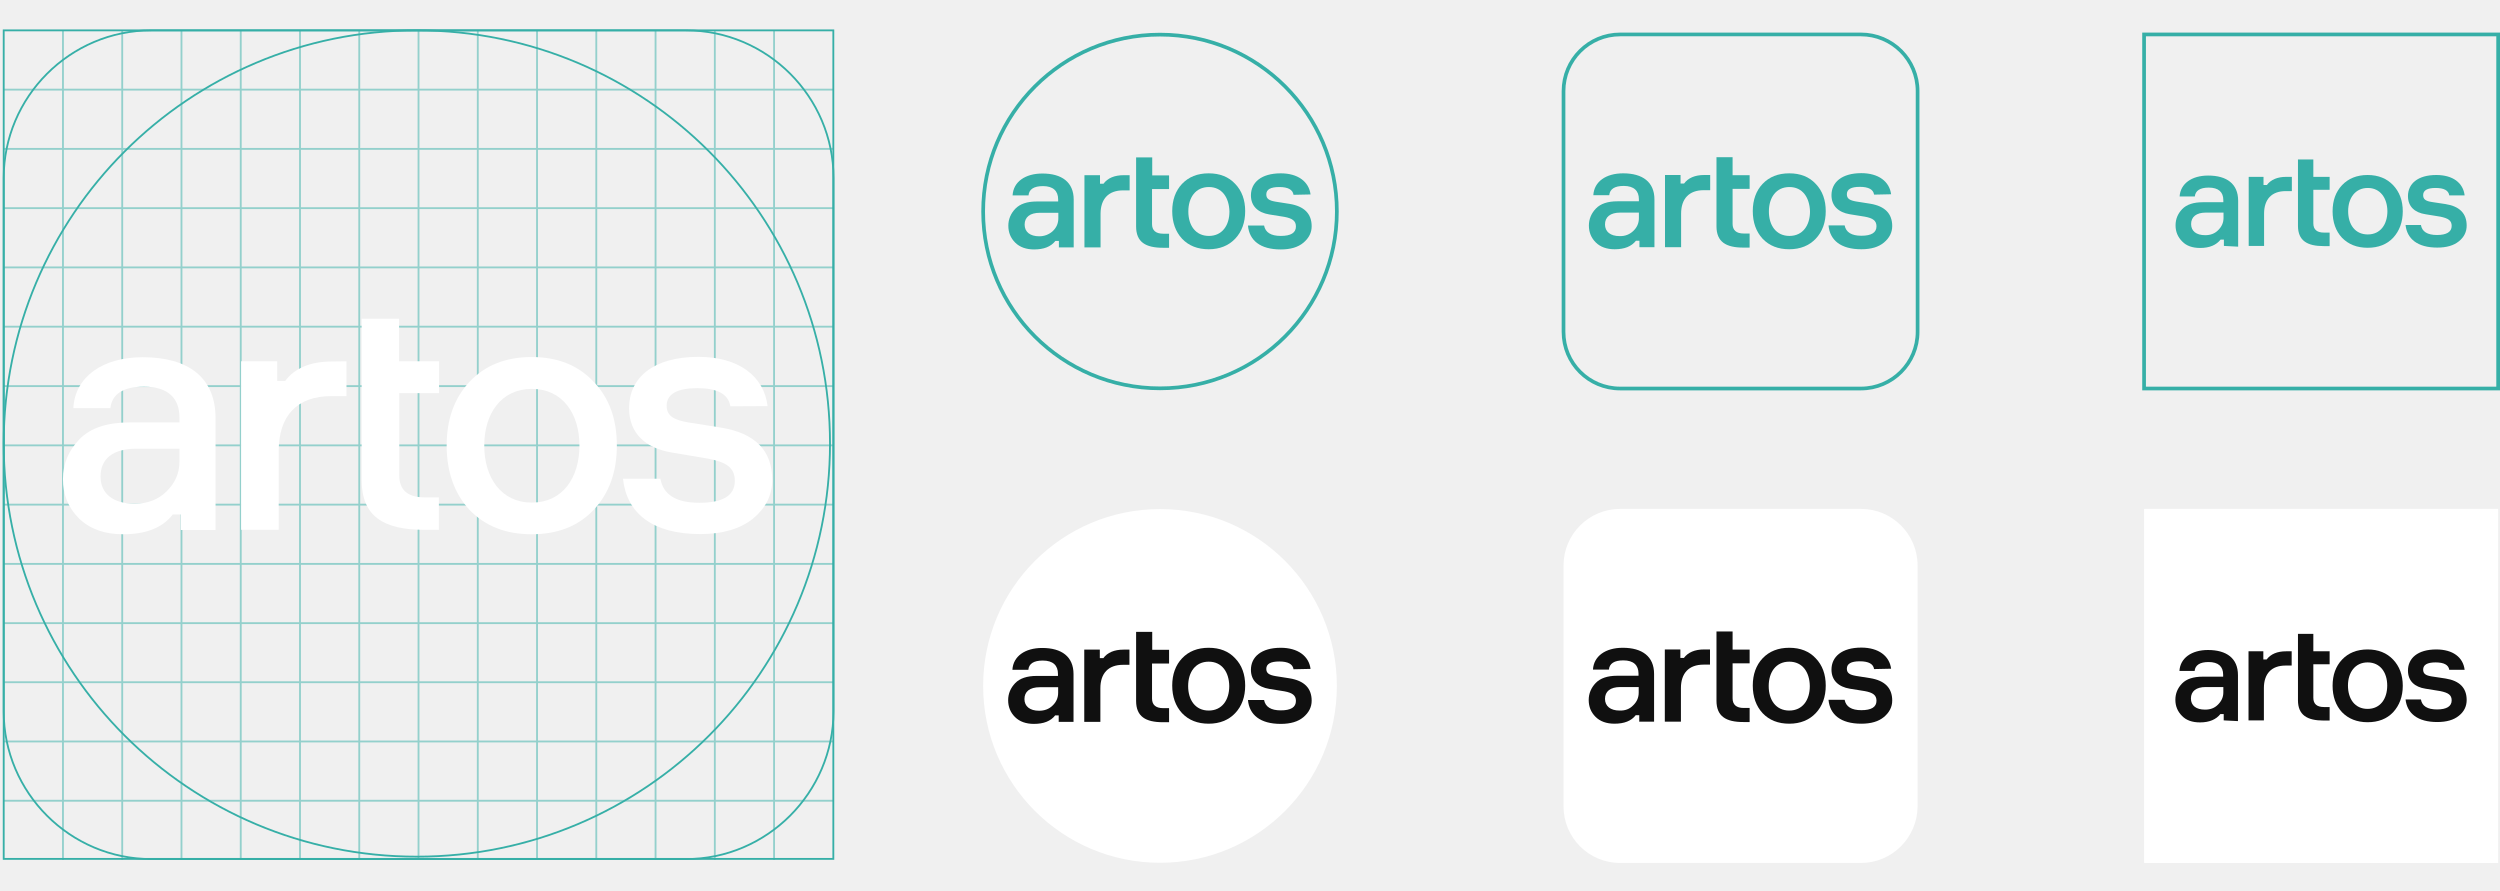
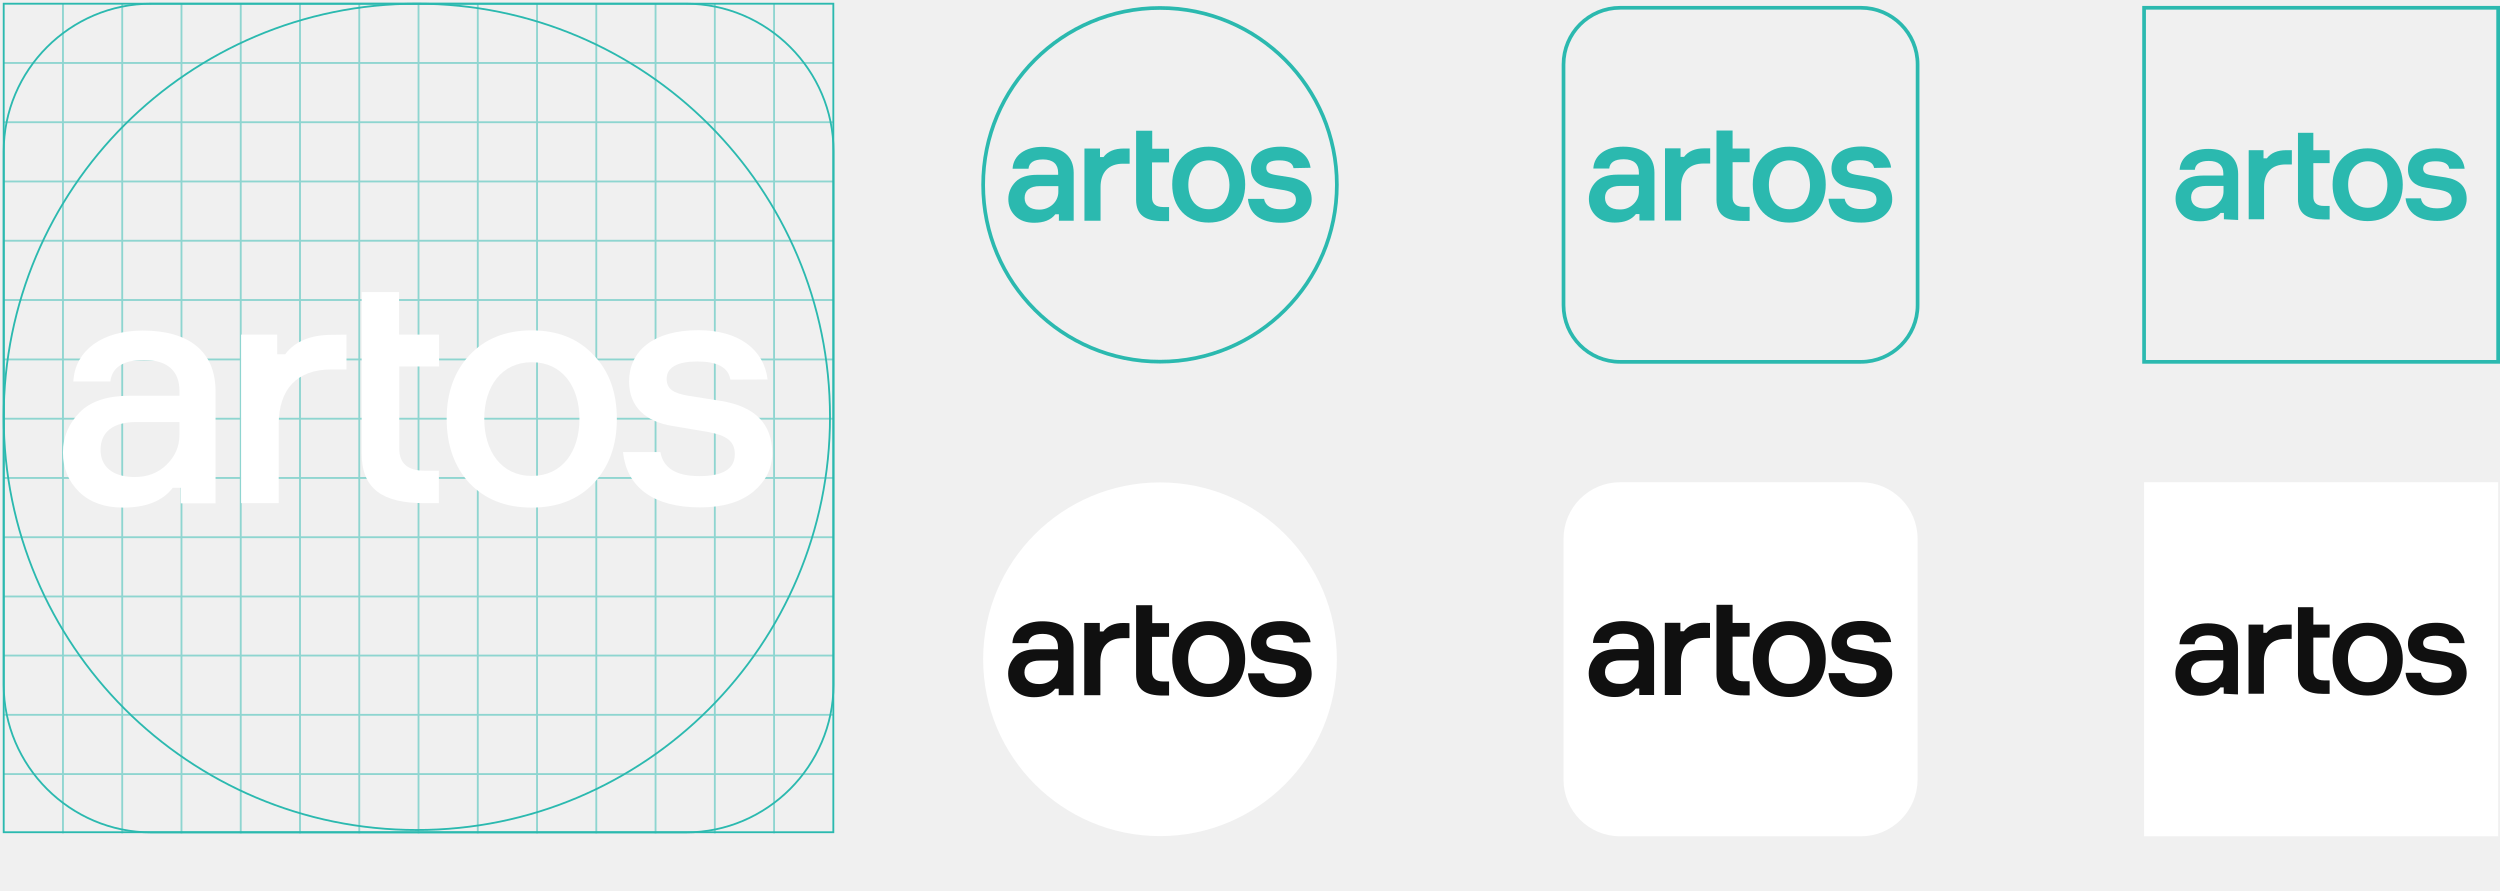
- <svg xmlns="http://www.w3.org/2000/svg" version="1.1" id="clearspace" x="0px" y="0px" viewBox="-74 51 1350 480.9" style="enable-background:new -74 51 1350 480.9;" xml:space="preserve">
+ <svg xmlns="http://www.w3.org/2000/svg" version="1.1" id="clearspace" x="0px" y="0px" viewBox="35 400.1 1350 480.9" style="enable-background:new 35 400.1 1350 480.9;" xml:space="preserve">
  <style type="text/css">
- 	.st0{fill:none;stroke:#36AFA7;stroke-width:2;stroke-miterlimit:10;}
- 	.st1{fill:#36AFA7;}
+ 	.st0{fill:none;stroke:#2BB9AF;stroke-width:2;stroke-miterlimit:10;}
+ 	.st1{fill:#2BB9AF;}
	.st2{fill:#FFFFFF;}
	.st3{fill:#101010;}
	.st4{opacity:0.5;}
- 	.st5{fill:none;stroke:#36AFA7;stroke-miterlimit:10;}
+ 	.st5{fill:none;stroke:#2BB9AF;stroke-miterlimit:10;}
</style>
  <g>
    <g id="XMLID_1448_">
-       <circle id="XMLID_739_" class="st0" cx="552.4" cy="165.2" r="95.5" />
+       <circle id="XMLID_739_" class="st0" cx="661.4" cy="499.9" r="95.5" />
    </g>
    <g id="XMLID_1421_">
      <g id="XMLID_1583_">
-         <path id="XMLID_1643_" class="st1" d="M497.8,184.7v-3.6h-1.9c-2.4,3.1-6.2,4.6-11.5,4.6c-4.2,0-7.7-1.2-10.2-3.7     c-2.5-2.5-3.7-5.5-3.7-9.1c0-3.5,1.3-6.6,3.8-9.2s6.4-3.9,11.6-3.9h11.5v-1.1c0-4.6-2.7-7.2-8.2-7.2c-4.9,0-7.5,1.7-7.8,5h-8.6     c0.4-7.3,6.8-11.8,16.1-11.8c10.5,0,16.9,4.7,16.9,14.1v25.8h-8.1L497.8,184.7L497.8,184.7z M494.5,175.8c2-1.9,3-4.2,3-6.9v-3     h-9.9c-5.5,0-8.3,2.4-8.3,6.4c0,3.9,2.9,6.3,7.9,6.3C490,178.6,492.5,177.6,494.5,175.8z" />
-         <path id="XMLID_1597_" class="st1" d="M536,145.7v8.1h-3.5c-7.9,0-12.2,4.6-12.2,12.7v18.1h-8.7v-39h8.4v4.6h1.9     c2.2-3,5.9-4.6,10.9-4.6H536z" />
-         <path id="XMLID_1595_" class="st1" d="M548.1,145.7h9.2v7.4h-9.2v18.9c0,3.4,2,5.2,6,5.2h3.2v7.6H554c-9.4,0-14.5-3.1-14.5-11.5     v-37.3h8.7V145.7z" />
-         <path id="XMLID_1592_" class="st1" d="M593,179.9c-3.5,3.7-8.3,5.7-14.3,5.7c-6,0-10.8-1.9-14.4-5.7c-3.5-3.8-5.3-8.8-5.3-14.9     c0-6,1.8-11,5.3-14.7c3.6-3.8,8.4-5.7,14.4-5.7c6,0,10.8,1.9,14.3,5.7c3.6,3.7,5.4,8.7,5.4,14.7     C598.4,171.1,596.6,176.1,593,179.9z M578.8,152c-7.2,0-11.1,5.7-11.1,13.2c0,7.5,3.9,13.2,11.1,13.2s11.1-5.7,11.1-13.2     C589.7,157.7,585.9,152,578.8,152z" />
-         <path id="XMLID_1584_" class="st1" d="M624.5,156.2c-0.4-2.8-3-4.2-7.7-4.2c-4.7,0-7,1.3-7,4c0,2.4,1.6,3.3,5,3.9l7.6,1.2     c7.9,1.3,11.9,5.3,11.9,12.1c0,3.4-1.5,6.4-4.5,8.9c-2.9,2.4-6.9,3.6-12.2,3.6c-11.1,0-17-4.9-17.7-12.9h8.7     c0.7,3.7,3.7,5.6,9,5.6c5.5,0,8.2-1.7,8.2-5.1c0-3-1.9-4.4-6.3-5.2l-8.1-1.3c-6.1-1-9.9-4.5-9.9-10.3c0-6.9,5.5-11.9,16.1-11.9     c9.3,0,15.2,4.5,16.1,11.4L624.5,156.2L624.5,156.2z" />
+         <path id="XMLID_1643_" class="st1" d="M606.8,519.4v-3.6h-1.9c-2.4,3.1-6.2,4.6-11.5,4.6c-4.2,0-7.7-1.2-10.2-3.7     s-3.7-5.5-3.7-9.1c0-3.5,1.3-6.6,3.8-9.2c2.5-2.6,6.4-3.9,11.6-3.9h11.5v-1.1c0-4.6-2.7-7.2-8.2-7.2c-4.9,0-7.5,1.7-7.8,5h-8.6     c0.4-7.3,6.8-11.8,16.1-11.8c10.5,0,16.9,4.7,16.9,14.1v25.8h-8.1L606.8,519.4L606.8,519.4z M603.5,510.5c2-1.9,3-4.2,3-6.9v-3     h-9.9c-5.5,0-8.3,2.4-8.3,6.4c0,3.9,2.9,6.3,7.9,6.3C599,513.3,601.5,512.3,603.5,510.5z" />
+         <path id="XMLID_1597_" class="st1" d="M645,480.4v8.1h-3.5c-7.9,0-12.2,4.6-12.2,12.7v18.1h-8.7v-39h8.4v4.6h1.9     c2.2-3,5.9-4.6,10.9-4.6h3.2V480.4z" />
+         <path id="XMLID_1595_" class="st1" d="M657.1,480.4h9.2v7.4h-9.2v18.9c0,3.4,2,5.2,6,5.2h3.2v7.6H663c-9.4,0-14.5-3.1-14.5-11.5     v-37.3h8.7v9.7H657.1z" />
+         <path id="XMLID_1592_" class="st1" d="M702,514.6c-3.5,3.7-8.3,5.7-14.3,5.7s-10.8-1.9-14.4-5.7c-3.5-3.8-5.3-8.8-5.3-14.9     c0-6,1.8-11,5.3-14.7c3.6-3.8,8.4-5.7,14.4-5.7s10.8,1.9,14.3,5.7c3.6,3.7,5.4,8.7,5.4,14.7C707.4,505.8,705.6,510.8,702,514.6z      M687.8,486.7c-7.2,0-11.1,5.7-11.1,13.2s3.9,13.2,11.1,13.2s11.1-5.7,11.1-13.2C698.7,492.4,694.9,486.7,687.8,486.7z" />
+         <path id="XMLID_1584_" class="st1" d="M733.5,490.9c-0.4-2.8-3-4.2-7.7-4.2s-7,1.3-7,4c0,2.4,1.6,3.3,5,3.9l7.6,1.2     c7.9,1.3,11.9,5.3,11.9,12.1c0,3.4-1.5,6.4-4.5,8.9c-2.9,2.4-6.9,3.6-12.2,3.6c-11.1,0-17-4.9-17.7-12.9h8.7     c0.7,3.7,3.7,5.6,9,5.6c5.5,0,8.2-1.7,8.2-5.1c0-3-1.9-4.4-6.3-5.2l-8.1-1.3c-6.1-1-9.9-4.5-9.9-10.3c0-6.9,5.5-11.9,16.1-11.9     c9.3,0,15.2,4.5,16.1,11.4L733.5,490.9L733.5,490.9z" />
      </g>
    </g>
  </g>
  <g>
    <g id="XMLID_796_">
-       <path id="XMLID_765_" class="st0" d="M930.9,260.8h-130c-17,0-30.6-13.7-30.6-30.6v-130c0-16.9,13.7-30.6,30.6-30.6h130    c16.9,0,30.6,13.7,30.6,30.6v130C961.5,247.1,947.8,260.8,930.9,260.8z" />
+       <path id="XMLID_765_" class="st0" d="M1039.9,595.5h-130c-17,0-30.6-13.7-30.6-30.6v-130c0-16.9,13.7-30.6,30.6-30.6h130    c16.9,0,30.6,13.7,30.6,30.6v130C1070.5,581.8,1056.8,595.5,1039.9,595.5z" />
    </g>
    <g id="XMLID_757_">
      <g id="XMLID_1598_">
-         <path id="XMLID_1663_" class="st1" d="M811.3,184.6V181h-1.9c-2.4,3.1-6.2,4.6-11.5,4.6c-4.2,0-7.7-1.2-10.2-3.7     c-2.5-2.5-3.7-5.5-3.7-9.1c0-3.5,1.3-6.6,3.8-9.2s6.4-3.9,11.6-3.9H811v-1.1c0-4.6-2.7-7.2-8.2-7.2c-4.9,0-7.5,1.7-7.8,5h-8.6     c0.4-7.3,6.8-11.8,16.1-11.8c10.5,0,16.9,4.7,16.9,14.1v25.8h-8.1V184.6L811.3,184.6z M808,175.7c2-1.9,3-4.2,3-6.9v-3H801     c-5.5,0-8.3,2.4-8.3,6.4c0,3.9,2.9,6.3,7.9,6.3C803.5,178.6,806,177.6,808,175.7z" />
-         <path id="XMLID_1661_" class="st1" d="M849.5,145.6v8.1H846c-7.9,0-12.2,4.6-12.2,12.7v18.1h-8.7v-39h8.4v4.6h1.9     c2.2-3,5.9-4.6,10.9-4.6H849.5z" />
-         <path id="XMLID_1604_" class="st1" d="M861.6,145.6h9.2v7.4h-9.2v18.9c0,3.4,2,5.2,6,5.2h3.2v7.6h-3.4c-9.4,0-14.5-3.1-14.5-11.5     v-37.3h8.7V145.6z" />
-         <path id="XMLID_1601_" class="st1" d="M906.5,179.9c-3.5,3.7-8.3,5.7-14.3,5.7c-6,0-10.8-1.9-14.4-5.7c-3.5-3.8-5.3-8.8-5.3-14.9     c0-6,1.8-11,5.3-14.7c3.6-3.8,8.4-5.7,14.4-5.7c6,0,10.8,1.9,14.3,5.7c3.6,3.7,5.4,8.7,5.4,14.7     C911.9,171.1,910.1,176.1,906.5,179.9z M892.3,152c-7.2,0-11.1,5.7-11.1,13.2s3.9,13.2,11.1,13.2s11.1-5.7,11.1-13.2     C903.2,157.7,899.4,152,892.3,152z" />
-         <path id="XMLID_1599_" class="st1" d="M938,156.1c-0.4-2.8-3-4.2-7.7-4.2c-4.7,0-7,1.3-7,4c0,2.4,1.6,3.3,5,3.9l7.6,1.2     c7.9,1.3,11.9,5.3,11.9,12.1c0,3.4-1.5,6.4-4.5,8.9c-2.9,2.4-6.9,3.6-12.2,3.6c-11.1,0-17-4.9-17.7-12.9h8.7     c0.7,3.7,3.7,5.6,9,5.6c5.5,0,8.2-1.7,8.2-5.1c0-3-1.9-4.4-6.3-5.2l-8.1-1.3c-6.1-1-9.9-4.5-9.9-10.3c0-6.9,5.5-11.9,16.1-11.9     c9.3,0,15.2,4.5,16.1,11.4L938,156.1L938,156.1z" />
+         <path id="XMLID_1663_" class="st1" d="M920.3,519.3v-3.6h-1.9c-2.4,3.1-6.2,4.6-11.5,4.6c-4.2,0-7.7-1.2-10.2-3.7     s-3.7-5.5-3.7-9.1c0-3.5,1.3-6.6,3.8-9.2s6.4-3.9,11.6-3.9H920v-1.1c0-4.6-2.7-7.2-8.2-7.2c-4.9,0-7.5,1.7-7.8,5h-8.6     c0.4-7.3,6.8-11.8,16.1-11.8c10.5,0,16.9,4.7,16.9,14.1v25.8h-8.1L920.3,519.3L920.3,519.3z M917,510.4c2-1.9,3-4.2,3-6.9v-3h-10     c-5.5,0-8.3,2.4-8.3,6.4c0,3.9,2.9,6.3,7.9,6.3C912.5,513.3,915,512.3,917,510.4z" />
+         <path id="XMLID_1661_" class="st1" d="M958.5,480.3v8.1H955c-7.9,0-12.2,4.6-12.2,12.7v18.1h-8.7v-39h8.4v4.6h1.9     c2.2-3,5.9-4.6,10.9-4.6h3.2V480.3z" />
+         <path id="XMLID_1604_" class="st1" d="M970.6,480.3h9.2v7.4h-9.2v18.9c0,3.4,2,5.2,6,5.2h3.2v7.6h-3.4c-9.4,0-14.5-3.1-14.5-11.5     v-37.3h8.7V480.3z" />
+         <path id="XMLID_1601_" class="st1" d="M1015.5,514.6c-3.5,3.7-8.3,5.7-14.3,5.7s-10.8-1.9-14.4-5.7c-3.5-3.8-5.3-8.8-5.3-14.9     c0-6,1.8-11,5.3-14.7c3.6-3.8,8.4-5.7,14.4-5.7s10.8,1.9,14.3,5.7c3.6,3.7,5.4,8.7,5.4,14.7     C1020.9,505.8,1019.1,510.8,1015.5,514.6z M1001.3,486.7c-7.2,0-11.1,5.7-11.1,13.2s3.9,13.2,11.1,13.2s11.1-5.7,11.1-13.2     C1012.2,492.4,1008.4,486.7,1001.3,486.7z" />
+         <path id="XMLID_1599_" class="st1" d="M1047,490.8c-0.4-2.8-3-4.2-7.7-4.2c-4.7,0-7,1.3-7,4c0,2.4,1.6,3.3,5,3.9l7.6,1.2     c7.9,1.3,11.9,5.3,11.9,12.1c0,3.4-1.5,6.4-4.5,8.9c-2.9,2.4-6.9,3.6-12.2,3.6c-11.1,0-17-4.9-17.7-12.9h8.7     c0.7,3.7,3.7,5.6,9,5.6c5.5,0,8.2-1.7,8.2-5.1c0-3-1.9-4.4-6.3-5.2l-8.1-1.3c-6.1-1-9.9-4.5-9.9-10.3c0-6.9,5.5-11.9,16.1-11.9     c9.3,0,15.2,4.5,16.1,11.4L1047,490.8L1047,490.8z" />
      </g>
    </g>
  </g>
  <g>
-     <rect id="XMLID_791_" x="1083.8" y="69.6" class="st0" width="191.2" height="191.2" />
+     <rect id="XMLID_791_" x="1192.8" y="404.3" class="st0" width="191.2" height="191.2" />
    <g id="XMLID_671_">
      <g id="XMLID_1631_">
-         <path id="XMLID_1657_" class="st1" d="M1126.9,183.8v-3.4h-1.8c-2.3,2.9-5.9,4.5-11,4.5c-4.1,0-7.4-1.1-9.7-3.5     c-2.4-2.4-3.6-5.3-3.6-8.7s1.2-6.3,3.6-8.8c2.4-2.5,6.2-3.7,11.2-3.7h11v-1.1c0-4.4-2.6-6.8-7.9-6.8c-4.7,0-7.2,1.7-7.5,4.8h-8.2     c0.4-6.9,6.5-11.3,15.4-11.3c10.1,0,16.2,4.5,16.2,13.6v24.8L1126.9,183.8L1126.9,183.8L1126.9,183.8z M1123.8,175.3     c1.9-1.9,2.9-4,2.9-6.6v-2.9h-9.5c-5.2,0-8,2.3-8,6.2c0,3.8,2.8,6,7.6,6C1119.6,178,1121.9,177.2,1123.8,175.3z" />
-         <path id="XMLID_1655_" class="st1" d="M1163.6,146.5v7.7h-3.3c-7.6,0-11.7,4.4-11.7,12.2v17.4h-8.3v-37.3h8v4.4h1.8     c2.2-2.9,5.7-4.4,10.5-4.4H1163.6L1163.6,146.5z" />
-         <path id="XMLID_1653_" class="st1" d="M1175.2,146.5h8.8v7h-8.8v18.1c0,3.3,1.9,5,5.7,5h3.1v7.3h-3.2c-9,0-13.9-3-13.9-11v-35.8     h8.3V146.5z" />
-         <path id="XMLID_1634_" class="st1" d="M1218.3,179.4c-3.4,3.6-8,5.4-13.8,5.4c-5.8,0-10.4-1.9-13.8-5.4     c-3.4-3.6-5.1-8.5-5.1-14.3c0-5.8,1.7-10.5,5.1-14.1c3.4-3.6,8-5.5,13.8-5.5c5.8,0,10.4,1.9,13.8,5.5s5.2,8.3,5.2,14.1     C1223.5,170.9,1221.7,175.7,1218.3,179.4z M1204.6,152.5c-6.8,0-10.6,5.5-10.6,12.5c0,7.2,3.7,12.6,10.6,12.6s10.6-5.5,10.6-12.6     C1215.1,158,1211.4,152.5,1204.6,152.5z" />
-         <path id="XMLID_1632_" class="st1" d="M1248.6,156.5c-0.4-2.7-2.9-4-7.4-4c-4.5,0-6.7,1.3-6.7,3.9c0,2.3,1.5,3.2,4.8,3.7l7.3,1.1     c7.6,1.2,11.4,5.1,11.4,11.6c0,3.3-1.3,6.2-4.2,8.5c-2.8,2.3-6.7,3.4-11.7,3.4c-10.6,0-16.3-4.7-17.1-12.2h8.3     c0.6,3.6,3.5,5.4,8.7,5.4c5.2,0,7.9-1.7,7.9-4.9c0-2.9-1.8-4.1-6.1-5l-8-1.3c-5.9-0.9-9.5-4.2-9.5-9.8c0-6.7,5.3-11.4,15.3-11.4     c8.9,0,14.5,4.2,15.3,11L1248.6,156.5L1248.6,156.5z" />
+         <path id="XMLID_1657_" class="st1" d="M1235.9,518.5v-3.4h-1.8c-2.3,2.9-5.9,4.5-11,4.5c-4.1,0-7.4-1.1-9.7-3.5     c-2.4-2.4-3.6-5.3-3.6-8.7s1.2-6.3,3.6-8.8s6.2-3.7,11.2-3.7h11v-1.1c0-4.4-2.6-6.8-7.9-6.8c-4.7,0-7.2,1.7-7.5,4.8h-8.2     c0.4-6.9,6.5-11.3,15.4-11.3c10.1,0,16.2,4.5,16.2,13.6v24.8L1235.9,518.5L1235.9,518.5L1235.9,518.5z M1232.8,510     c1.9-1.9,2.9-4,2.9-6.6v-2.9h-9.5c-5.2,0-8,2.3-8,6.2c0,3.8,2.8,6,7.6,6C1228.6,512.7,1230.9,511.9,1232.8,510z" />
+         <path id="XMLID_1655_" class="st1" d="M1272.6,481.2v7.7h-3.3c-7.6,0-11.7,4.4-11.7,12.2v17.4h-8.3v-37.3h8v4.4h1.8     c2.2-2.9,5.7-4.4,10.5-4.4H1272.6L1272.6,481.2z" />
+         <path id="XMLID_1653_" class="st1" d="M1284.2,481.2h8.8v7h-8.8v18.1c0,3.3,1.9,5,5.7,5h3.1v7.3h-3.2c-9,0-13.9-3-13.9-11v-35.8     h8.3V481.2z" />
+         <path id="XMLID_1634_" class="st1" d="M1327.3,514.1c-3.4,3.6-8,5.4-13.8,5.4s-10.4-1.9-13.8-5.4c-3.4-3.6-5.1-8.5-5.1-14.3     c0-5.8,1.7-10.5,5.1-14.1c3.4-3.6,8-5.5,13.8-5.5s10.4,1.9,13.8,5.5c3.4,3.6,5.2,8.3,5.2,14.1     C1332.5,505.6,1330.7,510.4,1327.3,514.1z M1313.6,487.2c-6.8,0-10.6,5.5-10.6,12.5c0,7.2,3.7,12.6,10.6,12.6s10.6-5.5,10.6-12.6     C1324.1,492.7,1320.4,487.2,1313.6,487.2z" />
+         <path id="XMLID_1632_" class="st1" d="M1357.6,491.2c-0.4-2.7-2.9-4-7.4-4s-6.7,1.3-6.7,3.9c0,2.3,1.5,3.2,4.8,3.7l7.3,1.1     c7.6,1.2,11.4,5.1,11.4,11.6c0,3.3-1.3,6.2-4.2,8.5c-2.8,2.3-6.7,3.4-11.7,3.4c-10.6,0-16.3-4.7-17.1-12.2h8.3     c0.6,3.6,3.5,5.4,8.7,5.4s7.9-1.7,7.9-4.9c0-2.9-1.8-4.1-6.1-5l-8-1.3c-5.9-0.9-9.5-4.2-9.5-9.8c0-6.7,5.3-11.4,15.3-11.4     c8.9,0,14.5,4.2,15.3,11H1357.6L1357.6,491.2z" />
      </g>
    </g>
  </g>
  <g>
    <g id="XMLID_669_">
-       <circle id="XMLID_670_" class="st2" cx="552.4" cy="421.4" r="95.5" />
+       <circle id="XMLID_670_" class="st2" cx="661.4" cy="756.1" r="95.5" />
    </g>
    <g id="XMLID_662_">
      <g id="XMLID_663_">
-         <path id="XMLID_668_" class="st3" d="M497.7,440.9v-3.6h-1.9c-2.4,3.1-6.2,4.6-11.5,4.6c-4.2,0-7.7-1.2-10.2-3.7     s-3.7-5.5-3.7-9.1c0-3.5,1.3-6.6,3.8-9.2c2.5-2.6,6.4-3.9,11.6-3.9h11.5v-1.1c0-4.6-2.7-7.2-8.2-7.2c-4.9,0-7.5,1.7-7.8,5h-8.6     c0.4-7.3,6.8-11.8,16.1-11.8c10.5,0,16.9,4.7,16.9,14.1v25.8h-8.1L497.7,440.9L497.7,440.9z M494.4,432c2-1.9,3-4.2,3-6.9v-3     h-9.9c-5.5,0-8.3,2.4-8.3,6.4c0,3.9,2.9,6.3,7.9,6.3C490,434.8,492.5,433.9,494.4,432z" />
-         <path id="XMLID_667_" class="st3" d="M535.9,401.9v8.1h-3.5c-7.9,0-12.2,4.6-12.2,12.7v18.1h-8.7v-39h8.4v4.6h1.9     c2.2-3,5.9-4.6,10.9-4.6H535.9z" />
-         <path id="XMLID_666_" class="st3" d="M548.1,401.9h9.2v7.4h-9.2v18.9c0,3.4,2,5.2,6,5.2h3.2v7.6H554c-9.4,0-14.5-3.1-14.5-11.5     v-37.3h8.7V401.9z" />
-         <path id="XMLID_665_" class="st3" d="M593,436.1c-3.5,3.7-8.3,5.7-14.3,5.7s-10.8-1.9-14.4-5.7c-3.5-3.8-5.3-8.8-5.3-14.9     c0-6,1.8-11,5.3-14.7c3.6-3.8,8.4-5.7,14.4-5.7c6,0,10.8,1.9,14.3,5.7c3.6,3.7,5.4,8.7,5.4,14.7     C598.4,427.3,596.6,432.3,593,436.1z M578.7,408.3c-7.2,0-11.1,5.7-11.1,13.2c0,7.5,3.9,13.2,11.1,13.2s11.1-5.7,11.1-13.2     C589.7,414,585.9,408.3,578.7,408.3z" />
-         <path id="XMLID_664_" class="st3" d="M624.5,412.4c-0.4-2.8-3-4.2-7.7-4.2c-4.7,0-7,1.3-7,4c0,2.4,1.6,3.3,5,3.9l7.6,1.2     c7.9,1.3,11.9,5.3,11.9,12.1c0,3.4-1.5,6.4-4.5,8.9c-2.9,2.4-6.9,3.6-12.2,3.6c-11.1,0-17-4.9-17.7-12.9h8.7     c0.7,3.7,3.7,5.6,9,5.6c5.5,0,8.2-1.7,8.2-5.1c0-3-1.9-4.4-6.3-5.2l-8.1-1.3c-6.1-1-9.9-4.5-9.9-10.3c0-6.9,5.5-11.9,16.1-11.9     c9.3,0,15.2,4.5,16.1,11.4L624.5,412.4L624.5,412.4z" />
+         <path id="XMLID_668_" class="st3" d="M606.7,775.6V772h-1.9c-2.4,3.1-6.2,4.6-11.5,4.6c-4.2,0-7.7-1.2-10.2-3.7s-3.7-5.5-3.7-9.1     c0-3.5,1.3-6.6,3.8-9.2s6.4-3.9,11.6-3.9h11.5v-1.1c0-4.6-2.7-7.2-8.2-7.2c-4.9,0-7.5,1.7-7.8,5h-8.6c0.4-7.3,6.8-11.8,16.1-11.8     c10.5,0,16.9,4.7,16.9,14.1v25.8h-8.1L606.7,775.6L606.7,775.6z M603.4,766.7c2-1.9,3-4.2,3-6.9v-3h-9.9c-5.5,0-8.3,2.4-8.3,6.4     c0,3.9,2.9,6.3,7.9,6.3C599,769.5,601.5,768.6,603.4,766.7z" />
+         <path id="XMLID_667_" class="st3" d="M644.9,736.6v8.1h-3.5c-7.9,0-12.2,4.6-12.2,12.7v18.1h-8.7v-39h8.4v4.6h1.9     c2.2-3,5.9-4.6,10.9-4.6L644.9,736.6L644.9,736.6z" />
+         <path id="XMLID_666_" class="st3" d="M657.1,736.6h9.2v7.4h-9.2v18.9c0,3.4,2,5.2,6,5.2h3.2v7.6H663c-9.4,0-14.5-3.1-14.5-11.5     v-37.3h8.7v9.7H657.1z" />
+         <path id="XMLID_665_" class="st3" d="M702,770.8c-3.5,3.7-8.3,5.7-14.3,5.7s-10.8-1.9-14.4-5.7c-3.5-3.8-5.3-8.8-5.3-14.9     c0-6,1.8-11,5.3-14.7c3.6-3.8,8.4-5.7,14.4-5.7s10.8,1.9,14.3,5.7c3.6,3.7,5.4,8.7,5.4,14.7C707.4,762,705.6,767,702,770.8z      M687.7,743c-7.2,0-11.1,5.7-11.1,13.2s3.9,13.2,11.1,13.2s11.1-5.7,11.1-13.2C698.7,748.7,694.9,743,687.7,743z" />
+         <path id="XMLID_664_" class="st3" d="M733.5,747.1c-0.4-2.8-3-4.2-7.7-4.2s-7,1.3-7,4c0,2.4,1.6,3.3,5,3.9l7.6,1.2     c7.9,1.3,11.9,5.3,11.9,12.1c0,3.4-1.5,6.4-4.5,8.9c-2.9,2.4-6.9,3.6-12.2,3.6c-11.1,0-17-4.9-17.7-12.9h8.7     c0.7,3.7,3.7,5.6,9,5.6c5.5,0,8.2-1.7,8.2-5.1c0-3-1.9-4.4-6.3-5.2l-8.1-1.3c-6.1-1-9.9-4.5-9.9-10.3c0-6.9,5.5-11.9,16.1-11.9     c9.3,0,15.2,4.5,16.1,11.4L733.5,747.1L733.5,747.1z" />
      </g>
    </g>
  </g>
  <g>
    <g id="XMLID_660_">
-       <path id="XMLID_661_" class="st2" d="M930.9,517h-130c-17,0-30.6-13.7-30.6-30.6v-130c0-16.9,13.7-30.6,30.6-30.6h130    c16.9,0,30.6,13.7,30.6,30.6v130C961.4,503.3,947.7,517,930.9,517z" />
+       <path id="XMLID_661_" class="st2" d="M1039.9,851.7h-130c-17,0-30.6-13.7-30.6-30.6v-130c0-16.9,13.7-30.6,30.6-30.6h130    c16.9,0,30.6,13.7,30.6,30.6v130C1070.4,838,1056.7,851.7,1039.9,851.7z" />
    </g>
    <g id="XMLID_18_">
      <g id="XMLID_10_">
-         <path id="XMLID_659_" class="st3" d="M811.2,440.8v-3.6h-1.9c-2.4,3.1-6.2,4.6-11.5,4.6c-4.2,0-7.7-1.2-10.2-3.7     s-3.7-5.5-3.7-9.1c0-3.5,1.3-6.6,3.8-9.2c2.5-2.6,6.4-3.9,11.6-3.9h11.5v-1.1c0-4.6-2.7-7.2-8.2-7.2c-4.9,0-7.5,1.7-7.8,5h-8.6     c0.4-7.3,6.8-11.8,16.1-11.8c10.5,0,16.9,4.7,16.9,14.1v25.8h-8.1L811.2,440.8L811.2,440.8z M807.9,431.9c2-1.9,3-4.2,3-6.9v-3     h-9.9c-5.5,0-8.3,2.4-8.3,6.4c0,3.9,2.9,6.3,7.9,6.3C803.5,434.8,806,433.9,807.9,431.9z" />
-         <path id="XMLID_658_" class="st3" d="M849.4,401.8v8.1h-3.5c-7.9,0-12.2,4.6-12.2,12.7v18.1H825v-39h8.4v4.6h1.9     c2.2-3,5.9-4.6,10.9-4.6H849.4z" />
-         <path id="XMLID_657_" class="st3" d="M861.6,401.8h9.2v7.4h-9.2v18.9c0,3.4,2,5.2,6,5.2h3.2v7.6h-3.4c-9.4,0-14.5-3.1-14.5-11.5     V392h8.7V401.8z" />
-         <path id="XMLID_627_" class="st3" d="M906.5,436.1c-3.5,3.7-8.3,5.7-14.3,5.7s-10.8-1.9-14.4-5.7c-3.5-3.8-5.3-8.8-5.3-14.9     c0-6,1.8-11,5.3-14.7c3.6-3.8,8.4-5.7,14.4-5.7c6,0,10.8,1.9,14.3,5.7c3.6,3.7,5.4,8.7,5.4,14.7     C911.9,427.3,910.1,432.3,906.5,436.1z M892.2,408.3c-7.2,0-11.1,5.7-11.1,13.2s3.9,13.2,11.1,13.2s11.1-5.7,11.1-13.2     C903.2,414,899.4,408.3,892.2,408.3z" />
-         <path id="XMLID_625_" class="st3" d="M938,412.3c-0.4-2.8-3-4.2-7.7-4.2c-4.7,0-7,1.3-7,4c0,2.4,1.6,3.3,5,3.9l7.6,1.2     c7.9,1.3,11.9,5.3,11.9,12.1c0,3.4-1.5,6.4-4.5,8.9c-2.9,2.4-6.9,3.6-12.2,3.6c-11.1,0-17-4.9-17.7-12.9h8.7     c0.7,3.7,3.7,5.6,9,5.6c5.5,0,8.2-1.7,8.2-5.1c0-3-1.9-4.4-6.3-5.2l-8.1-1.3c-6.1-1-9.9-4.5-9.9-10.3c0-6.9,5.5-11.9,16.1-11.9     c9.3,0,15.2,4.5,16.1,11.4L938,412.3L938,412.3z" />
+         <path id="XMLID_659_" class="st3" d="M920.2,775.5v-3.6h-1.9c-2.4,3.1-6.2,4.6-11.5,4.6c-4.2,0-7.7-1.2-10.2-3.7     s-3.7-5.5-3.7-9.1c0-3.5,1.3-6.6,3.8-9.2c2.5-2.6,6.4-3.9,11.6-3.9h11.5v-1.1c0-4.6-2.7-7.2-8.2-7.2c-4.9,0-7.5,1.7-7.8,5h-8.6     c0.4-7.3,6.8-11.8,16.1-11.8c10.5,0,16.9,4.7,16.9,14.1v25.8h-8.1L920.2,775.5L920.2,775.5z M916.9,766.6c2-1.9,3-4.2,3-6.9v-3     H910c-5.5,0-8.3,2.4-8.3,6.4c0,3.9,2.9,6.3,7.9,6.3C912.5,769.5,915,768.6,916.9,766.6z" />
+         <path id="XMLID_658_" class="st3" d="M958.4,736.5v8.1h-3.5c-7.9,0-12.2,4.6-12.2,12.7v18.1H934v-39h8.4v4.6h1.9     c2.2-3,5.9-4.6,10.9-4.6L958.4,736.5L958.4,736.5z" />
+         <path id="XMLID_657_" class="st3" d="M970.6,736.5h9.2v7.4h-9.2v18.9c0,3.4,2,5.2,6,5.2h3.2v7.6h-3.4c-9.4,0-14.5-3.1-14.5-11.5     v-37.4h8.7V736.5z" />
+         <path id="XMLID_627_" class="st3" d="M1015.5,770.8c-3.5,3.7-8.3,5.7-14.3,5.7s-10.8-1.9-14.4-5.7c-3.5-3.8-5.3-8.8-5.3-14.9     c0-6,1.8-11,5.3-14.7c3.6-3.8,8.4-5.7,14.4-5.7s10.8,1.9,14.3,5.7c3.6,3.7,5.4,8.7,5.4,14.7C1020.9,762,1019.1,767,1015.5,770.8z      M1001.2,743c-7.2,0-11.1,5.7-11.1,13.2s3.9,13.2,11.1,13.2s11.1-5.7,11.1-13.2C1012.2,748.7,1008.4,743,1001.2,743z" />
+         <path id="XMLID_625_" class="st3" d="M1047,747c-0.4-2.8-3-4.2-7.7-4.2c-4.7,0-7,1.3-7,4c0,2.4,1.6,3.3,5,3.9l7.6,1.2     c7.9,1.3,11.9,5.3,11.9,12.1c0,3.4-1.5,6.4-4.5,8.9c-2.9,2.4-6.9,3.6-12.2,3.6c-11.1,0-17-4.9-17.7-12.9h8.7     c0.7,3.7,3.7,5.6,9,5.6c5.5,0,8.2-1.7,8.2-5.1c0-3-1.9-4.4-6.3-5.2l-8.1-1.3c-6.1-1-9.9-4.5-9.9-10.3c0-6.9,5.5-11.9,16.1-11.9     c9.3,0,15.2,4.5,16.1,11.4L1047,747L1047,747z" />
      </g>
    </g>
  </g>
  <g>
-     <rect id="XMLID_16_" x="1083.8" y="325.8" class="st2" width="191.2" height="191.2" />
+     <rect id="XMLID_16_" x="1192.8" y="660.5" class="st2" width="191.2" height="191.2" />
    <g id="XMLID_1_">
      <g id="XMLID_5_">
-         <path id="XMLID_9_" class="st3" d="M1126.8,440v-3.4h-1.8c-2.3,2.9-5.9,4.5-11,4.5c-4.1,0-7.4-1.1-9.7-3.5     c-2.4-2.4-3.6-5.3-3.6-8.7c0-3.4,1.2-6.3,3.6-8.8c2.4-2.5,6.2-3.7,11.2-3.7h11v-1.1c0-4.4-2.6-6.8-7.9-6.8     c-4.7,0-7.2,1.7-7.5,4.8h-8.2c0.4-6.9,6.5-11.3,15.4-11.3c10.1,0,16.2,4.5,16.2,13.6v24.8L1126.8,440L1126.8,440L1126.8,440z      M1123.7,431.5c1.9-1.9,2.9-4,2.9-6.6V422h-9.5c-5.2,0-8,2.3-8,6.2c0,3.8,2.8,6,7.6,6C1119.6,434.2,1121.8,433.4,1123.7,431.5z" />
-         <path id="XMLID_6_" class="st3" d="M1163.5,402.7v7.7h-3.3c-7.6,0-11.7,4.4-11.7,12.2V440h-8.3v-37.3h8v4.4h1.8     c2.2-2.9,5.7-4.4,10.5-4.4H1163.5L1163.5,402.7z" />
-         <path id="XMLID_7_" class="st3" d="M1175.2,402.7h8.8v7h-8.8v18.1c0,3.3,1.9,5,5.7,5h3.1v7.3h-3.2c-9,0-13.9-3-13.9-11v-35.8h8.3     V402.7z" />
-         <path id="XMLID_8_" class="st3" d="M1218.3,435.6c-3.4,3.6-8,5.4-13.8,5.4s-10.4-1.9-13.8-5.4c-3.4-3.6-5.1-8.5-5.1-14.3     c0-5.8,1.7-10.5,5.1-14.1c3.4-3.6,8-5.5,13.8-5.5s10.4,1.9,13.8,5.5c3.4,3.6,5.2,8.3,5.2,14.1     C1223.5,427.1,1221.7,431.9,1218.3,435.6z M1204.5,408.7c-6.8,0-10.6,5.5-10.6,12.5c0,7.2,3.7,12.6,10.6,12.6s10.6-5.5,10.6-12.6     C1215.1,414.2,1211.4,408.7,1204.5,408.7z" />
-         <path id="XMLID_12_" class="st3" d="M1248.6,412.7c-0.4-2.7-2.9-4-7.4-4c-4.5,0-6.7,1.3-6.7,3.9c0,2.3,1.5,3.2,4.8,3.7l7.3,1.1     c7.6,1.2,11.4,5.1,11.4,11.6c0,3.3-1.3,6.2-4.2,8.5c-2.8,2.3-6.7,3.4-11.7,3.4c-10.6,0-16.3-4.7-17.1-12.2h8.3     c0.6,3.6,3.5,5.4,8.7,5.4c5.2,0,7.9-1.7,7.9-4.9c0-2.9-1.8-4.1-6.1-5l-8-1.3c-5.9-0.9-9.5-4.2-9.5-9.8c0-6.7,5.3-11.4,15.3-11.4     c8.9,0,14.5,4.2,15.3,11L1248.6,412.7L1248.6,412.7z" />
+         <path id="XMLID_9_" class="st3" d="M1235.8,774.7v-3.4h-1.8c-2.3,2.9-5.9,4.5-11,4.5c-4.1,0-7.4-1.1-9.7-3.5     c-2.4-2.4-3.6-5.3-3.6-8.7c0-3.4,1.2-6.3,3.6-8.8s6.2-3.7,11.2-3.7h11V750c0-4.4-2.6-6.8-7.9-6.8c-4.7,0-7.2,1.7-7.5,4.8h-8.2     c0.4-6.9,6.5-11.3,15.4-11.3c10.1,0,16.2,4.5,16.2,13.6v24.8L1235.8,774.7L1235.8,774.7L1235.8,774.7z M1232.7,766.2     c1.9-1.9,2.9-4,2.9-6.6v-2.9h-9.5c-5.2,0-8,2.3-8,6.2c0,3.8,2.8,6,7.6,6C1228.6,768.9,1230.8,768.1,1232.7,766.2z" />
+         <path id="XMLID_6_" class="st3" d="M1272.5,737.4v7.7h-3.3c-7.6,0-11.7,4.4-11.7,12.2v17.4h-8.3v-37.3h8v4.4h1.8     c2.2-2.9,5.7-4.4,10.5-4.4H1272.5L1272.5,737.4z" />
+         <path id="XMLID_7_" class="st3" d="M1284.2,737.4h8.8v7h-8.8v18.1c0,3.3,1.9,5,5.7,5h3.1v7.3h-3.2c-9,0-13.9-3-13.9-11V728h8.3     V737.4z" />
+         <path id="XMLID_8_" class="st3" d="M1327.3,770.3c-3.4,3.6-8,5.4-13.8,5.4s-10.4-1.9-13.8-5.4c-3.4-3.6-5.1-8.5-5.1-14.3     c0-5.8,1.7-10.5,5.1-14.1s8-5.5,13.8-5.5s10.4,1.9,13.8,5.5s5.2,8.3,5.2,14.1C1332.5,761.8,1330.7,766.6,1327.3,770.3z      M1313.5,743.4c-6.8,0-10.6,5.5-10.6,12.5c0,7.2,3.7,12.6,10.6,12.6s10.6-5.5,10.6-12.6C1324.1,748.9,1320.4,743.4,1313.5,743.4z     " />
+         <path id="XMLID_12_" class="st3" d="M1357.6,747.4c-0.4-2.7-2.9-4-7.4-4s-6.7,1.3-6.7,3.9c0,2.3,1.5,3.2,4.8,3.7l7.3,1.1     c7.6,1.2,11.4,5.1,11.4,11.6c0,3.3-1.3,6.2-4.2,8.5c-2.8,2.3-6.7,3.4-11.7,3.4c-10.6,0-16.3-4.7-17.1-12.2h8.3     c0.6,3.6,3.5,5.4,8.7,5.4s7.9-1.7,7.9-4.9c0-2.9-1.8-4.1-6.1-5l-8-1.3c-5.9-0.9-9.5-4.2-9.5-9.8c0-6.7,5.3-11.4,15.3-11.4     c8.9,0,14.5,4.2,15.3,11H1357.6L1357.6,747.4z" />
      </g>
    </g>
  </g>
  <g>
    <g id="XMLID_1478_" class="st4">
-       <line id="XMLID_1522_" class="st5" x1="-72" y1="483.4" x2="376" y2="483.4" />
-       <line id="XMLID_1521_" class="st5" x1="-72" y1="451.4" x2="376" y2="451.4" />
-       <line id="XMLID_1520_" class="st5" x1="-72" y1="419.4" x2="376" y2="419.4" />
-       <line id="XMLID_1519_" class="st5" x1="-72" y1="387.5" x2="376" y2="387.5" />
-       <line id="XMLID_1518_" class="st5" x1="-72" y1="355.5" x2="376" y2="355.5" />
-       <line id="XMLID_1517_" class="st5" x1="-72" y1="323.5" x2="376" y2="323.5" />
-       <line id="XMLID_1516_" class="st5" x1="-72" y1="291.5" x2="376" y2="291.5" />
-       <line id="XMLID_1515_" class="st5" x1="-72" y1="259.5" x2="376" y2="259.5" />
-       <line id="XMLID_1514_" class="st5" x1="-72" y1="227.4" x2="376" y2="227.4" />
-       <line id="XMLID_1513_" class="st5" x1="-72" y1="195.4" x2="376" y2="195.4" />
-       <line id="XMLID_1512_" class="st5" x1="-72" y1="163.4" x2="376" y2="163.4" />
-       <line id="XMLID_1511_" class="st5" x1="-72" y1="131.4" x2="376" y2="131.4" />
-       <line id="XMLID_1497_" class="st5" x1="-72" y1="99.4" x2="376" y2="99.4" />
-       <line id="XMLID_1496_" class="st5" x1="344" y1="67.4" x2="344" y2="515.4" />
-       <line id="XMLID_1495_" class="st5" x1="312" y1="67.4" x2="312" y2="515.4" />
-       <line id="XMLID_1491_" class="st5" x1="280" y1="67.4" x2="280" y2="515.4" />
-       <line id="XMLID_1490_" class="st5" x1="248" y1="67.4" x2="248" y2="515.4" />
-       <line id="XMLID_1489_" class="st5" x1="216" y1="67.4" x2="216" y2="515.4" />
-       <line id="XMLID_1487_" class="st5" x1="184" y1="67.4" x2="184" y2="515.4" />
-       <line id="XMLID_1486_" class="st5" x1="152" y1="67.4" x2="152" y2="515.4" />
-       <line id="XMLID_1485_" class="st5" x1="120" y1="67.4" x2="120" y2="515.4" />
-       <line id="XMLID_1483_" class="st5" x1="88" y1="67.4" x2="88" y2="515.4" />
-       <line id="XMLID_1482_" class="st5" x1="56" y1="67.4" x2="56" y2="515.4" />
-       <line id="XMLID_1481_" class="st5" x1="24" y1="67.4" x2="24" y2="515.4" />
-       <line id="XMLID_1480_" class="st5" x1="-8" y1="67.4" x2="-8" y2="515.4" />
-       <line id="XMLID_1479_" class="st5" x1="-40" y1="67.4" x2="-40" y2="515.4" />
+       <line id="XMLID_1522_" class="st5" x1="37" y1="818.1" x2="485" y2="818.1" />
+       <line id="XMLID_1521_" class="st5" x1="37" y1="786.1" x2="485" y2="786.1" />
+       <line id="XMLID_1520_" class="st5" x1="37" y1="754.1" x2="485" y2="754.1" />
+       <line id="XMLID_1519_" class="st5" x1="37" y1="722.2" x2="485" y2="722.2" />
+       <line id="XMLID_1518_" class="st5" x1="37" y1="690.2" x2="485" y2="690.2" />
+       <line id="XMLID_1517_" class="st5" x1="37" y1="658.2" x2="485" y2="658.2" />
+       <line id="XMLID_1516_" class="st5" x1="37" y1="626.2" x2="485" y2="626.2" />
+       <line id="XMLID_1515_" class="st5" x1="37" y1="594.2" x2="485" y2="594.2" />
+       <line id="XMLID_1514_" class="st5" x1="37" y1="562.1" x2="485" y2="562.1" />
+       <line id="XMLID_1513_" class="st5" x1="37" y1="530.1" x2="485" y2="530.1" />
+       <line id="XMLID_1512_" class="st5" x1="37" y1="498.1" x2="485" y2="498.1" />
+       <line id="XMLID_1511_" class="st5" x1="37" y1="466.1" x2="485" y2="466.1" />
+       <line id="XMLID_1497_" class="st5" x1="37" y1="434.1" x2="485" y2="434.1" />
+       <line id="XMLID_1496_" class="st5" x1="453" y1="402.1" x2="453" y2="850.1" />
+       <line id="XMLID_1495_" class="st5" x1="421" y1="402.1" x2="421" y2="850.1" />
+       <line id="XMLID_1491_" class="st5" x1="389" y1="402.1" x2="389" y2="850.1" />
+       <line id="XMLID_1490_" class="st5" x1="357" y1="402.1" x2="357" y2="850.1" />
+       <line id="XMLID_1489_" class="st5" x1="325" y1="402.1" x2="325" y2="850.1" />
+       <line id="XMLID_1487_" class="st5" x1="293" y1="402.1" x2="293" y2="850.1" />
+       <line id="XMLID_1486_" class="st5" x1="261" y1="402.1" x2="261" y2="850.1" />
+       <line id="XMLID_1485_" class="st5" x1="229" y1="402.1" x2="229" y2="850.1" />
+       <line id="XMLID_1483_" class="st5" x1="197" y1="402.1" x2="197" y2="850.1" />
+       <line id="XMLID_1482_" class="st5" x1="165" y1="402.1" x2="165" y2="850.1" />
+       <line id="XMLID_1481_" class="st5" x1="133" y1="402.1" x2="133" y2="850.1" />
+       <line id="XMLID_1480_" class="st5" x1="101" y1="402.1" x2="101" y2="850.1" />
+       <line id="XMLID_1479_" class="st5" x1="69" y1="402.1" x2="69" y2="850.1" />
    </g>
    <g id="XMLID_1451_">
      <g id="XMLID_1575_">
-         <path id="XMLID_1648_" class="st2" d="M23.6,337.2v-8.4h-4.3c-5.5,7.2-14.5,10.7-26.8,10.7c-10,0-17.9-2.8-23.8-8.5     c-5.9-5.9-8.7-12.9-8.7-21.3c0-8.2,3-15.4,8.9-21.5c5.9-6.1,15-9.1,27.2-9.1h26.8v-2.7c0-10.5-6.3-16.6-19.1-16.6     c-11.2,0-17.3,3.9-18.2,11.6h-20c0.9-17,15.9-27.5,37.5-27.5c24.5,0,39.3,10.9,39.3,32.9v60.4L23.6,337.2L23.6,337.2z      M15.9,316.4c4.6-4.5,7-9.8,7-16.1v-7H-0.4c-12.7,0-19.3,5.5-19.3,15c0,9.3,6.8,14.7,18.4,14.7C5.5,323,11.3,320.9,15.9,316.4z" />
-         <path id="XMLID_1646_" class="st2" d="M113.1,246.1v18.8h-8.2c-18.4,0-28.4,10.5-28.4,29.7v42.5H56.2v-91h19.5v10.6H80     c5.2-7,13.8-10.5,25.4-10.5L113.1,246.1L113.1,246.1L113.1,246.1z" />
-         <path id="XMLID_1581_" class="st2" d="M141.6,246.1h21.5v17.2h-21.5v44.3c0,8.1,4.6,12,13.9,12h7.5v17.5h-7.9     c-22,0-33.8-7.3-33.8-26.8v-87.2h20.2V246.1L141.6,246.1z" />
-         <path id="XMLID_1578_" class="st2" d="M246.6,326.3c-8.2,8.7-19.3,13.2-33.5,13.2s-25.2-4.5-33.6-13.2     c-8.2-8.9-12.3-20.6-12.3-34.7c0-14.1,4.1-25.6,12.3-34.4c8.4-8.9,19.5-13.4,33.6-13.4c14.1,0,25.2,4.5,33.5,13.4     c8.4,8.7,12.5,20.2,12.5,34.4S255,317.3,246.6,326.3z M213.2,261c-16.6,0-25.7,13.4-25.7,30.6c0,17.3,9.1,30.8,25.7,30.8     s25.7-13.4,25.7-30.8C238.9,274.4,229.8,261,213.2,261z" />
-         <path id="XMLID_1576_" class="st2" d="M320.4,270.4c-1.1-6.6-7-9.8-17.9-9.8S286,263.9,286,270c0,5.5,3.6,7.7,11.6,9.1l17.7,2.8     c18.4,3,27.7,12.3,27.7,28.3c0,8.1-3.4,15-10.3,20.8c-6.8,5.5-16.3,8.4-28.6,8.4c-25.7,0-39.7-11.2-41.7-29.9h20.2     c1.6,8.7,8.5,13,21.1,13c12.7,0,19.1-3.9,19.1-11.8c0-7-4.3-10.2-14.8-12.1l-19-3.2c-14.3-2.3-23.3-10.3-23.3-24     c0-16.3,12.9-27.7,37.4-27.7c21.7,0,35.4,10.3,37.4,26.6L320.4,270.4L320.4,270.4z" />
+         <path id="XMLID_1648_" class="st2" d="M132.6,671.9v-8.4h-4.3c-5.5,7.2-14.5,10.7-26.8,10.7c-10,0-17.9-2.8-23.8-8.5     c-5.9-5.9-8.7-12.9-8.7-21.3c0-8.2,3-15.4,8.9-21.5c5.9-6.1,15-9.1,27.2-9.1h26.8v-2.7c0-10.5-6.3-16.6-19.1-16.6     c-11.2,0-17.3,3.9-18.2,11.6h-20c0.9-17,15.9-27.5,37.5-27.5c24.5,0,39.3,10.9,39.3,32.9v60.4H132.6L132.6,671.9z M124.9,651.1     c4.6-4.5,7-9.8,7-16.1v-7h-23.3c-12.7,0-19.3,5.5-19.3,15c0,9.3,6.8,14.7,18.4,14.7C114.5,657.7,120.3,655.6,124.9,651.1z" />
+         <path id="XMLID_1646_" class="st2" d="M222.1,580.8v18.8h-8.2c-18.4,0-28.4,10.5-28.4,29.7v42.5h-20.3v-91h19.5v10.6h4.3     c5.2-7,13.8-10.5,25.4-10.5L222.1,580.8L222.1,580.8L222.1,580.8z" />
+         <path id="XMLID_1581_" class="st2" d="M250.6,580.8h21.5V598h-21.5v44.3c0,8.1,4.6,12,13.9,12h7.5v17.5h-7.9     c-22,0-33.8-7.3-33.8-26.8v-87.2h20.2v23H250.6z" />
+         <path id="XMLID_1578_" class="st2" d="M355.6,661c-8.2,8.7-19.3,13.2-33.5,13.2s-25.2-4.5-33.6-13.2     c-8.2-8.9-12.3-20.6-12.3-34.7s4.1-25.6,12.3-34.4c8.4-8.9,19.5-13.4,33.6-13.4s25.2,4.5,33.5,13.4c8.4,8.7,12.5,20.2,12.5,34.4     S364,652,355.6,661z M322.2,595.7c-16.6,0-25.7,13.4-25.7,30.6c0,17.3,9.1,30.8,25.7,30.8c16.6,0,25.7-13.4,25.7-30.8     C347.9,609.1,338.8,595.7,322.2,595.7z" />
+         <path id="XMLID_1576_" class="st2" d="M429.4,605.1c-1.1-6.6-7-9.8-17.9-9.8s-16.5,3.3-16.5,9.4c0,5.5,3.6,7.7,11.6,9.1l17.7,2.8     c18.4,3,27.7,12.3,27.7,28.3c0,8.1-3.4,15-10.3,20.8c-6.8,5.5-16.3,8.4-28.6,8.4c-25.7,0-39.7-11.2-41.7-29.9h20.2     c1.6,8.7,8.5,13,21.1,13c12.7,0,19.1-3.9,19.1-11.8c0-7-4.3-10.2-14.8-12.1l-19-3.2c-14.3-2.3-23.3-10.3-23.3-24     c0-16.3,12.9-27.7,37.4-27.7c21.7,0,35.4,10.3,37.4,26.6L429.4,605.1L429.4,605.1z" />
      </g>
    </g>
-     <rect x="-72" y="67.4" class="st5" width="448" height="447.4" />
-     <path class="st5" d="M296.4,514.9H7.7c-43.8,0-79.7-35.8-79.7-79.7V147.1c0-43.8,35.8-79.7,79.7-79.7h288.7   c43.8,0,79.7,35.8,79.7,79.7v288.1C376,479,340.2,514.9,296.4,514.9z" />
-     <circle class="st5" cx="151.1" cy="290.5" r="223.1" />
+     <rect x="37" y="402.1" class="st5" width="448" height="447.4" />
+     <path class="st5" d="M405.4,849.6H116.7c-43.8,0-79.7-35.8-79.7-79.7V481.8c0-43.8,35.8-79.7,79.7-79.7h288.7   c43.8,0,79.7,35.8,79.7,79.7v288.1C485,813.7,449.2,849.6,405.4,849.6z" />
+     <circle class="st5" cx="260.1" cy="625.2" r="223.1" />
  </g>
</svg>
